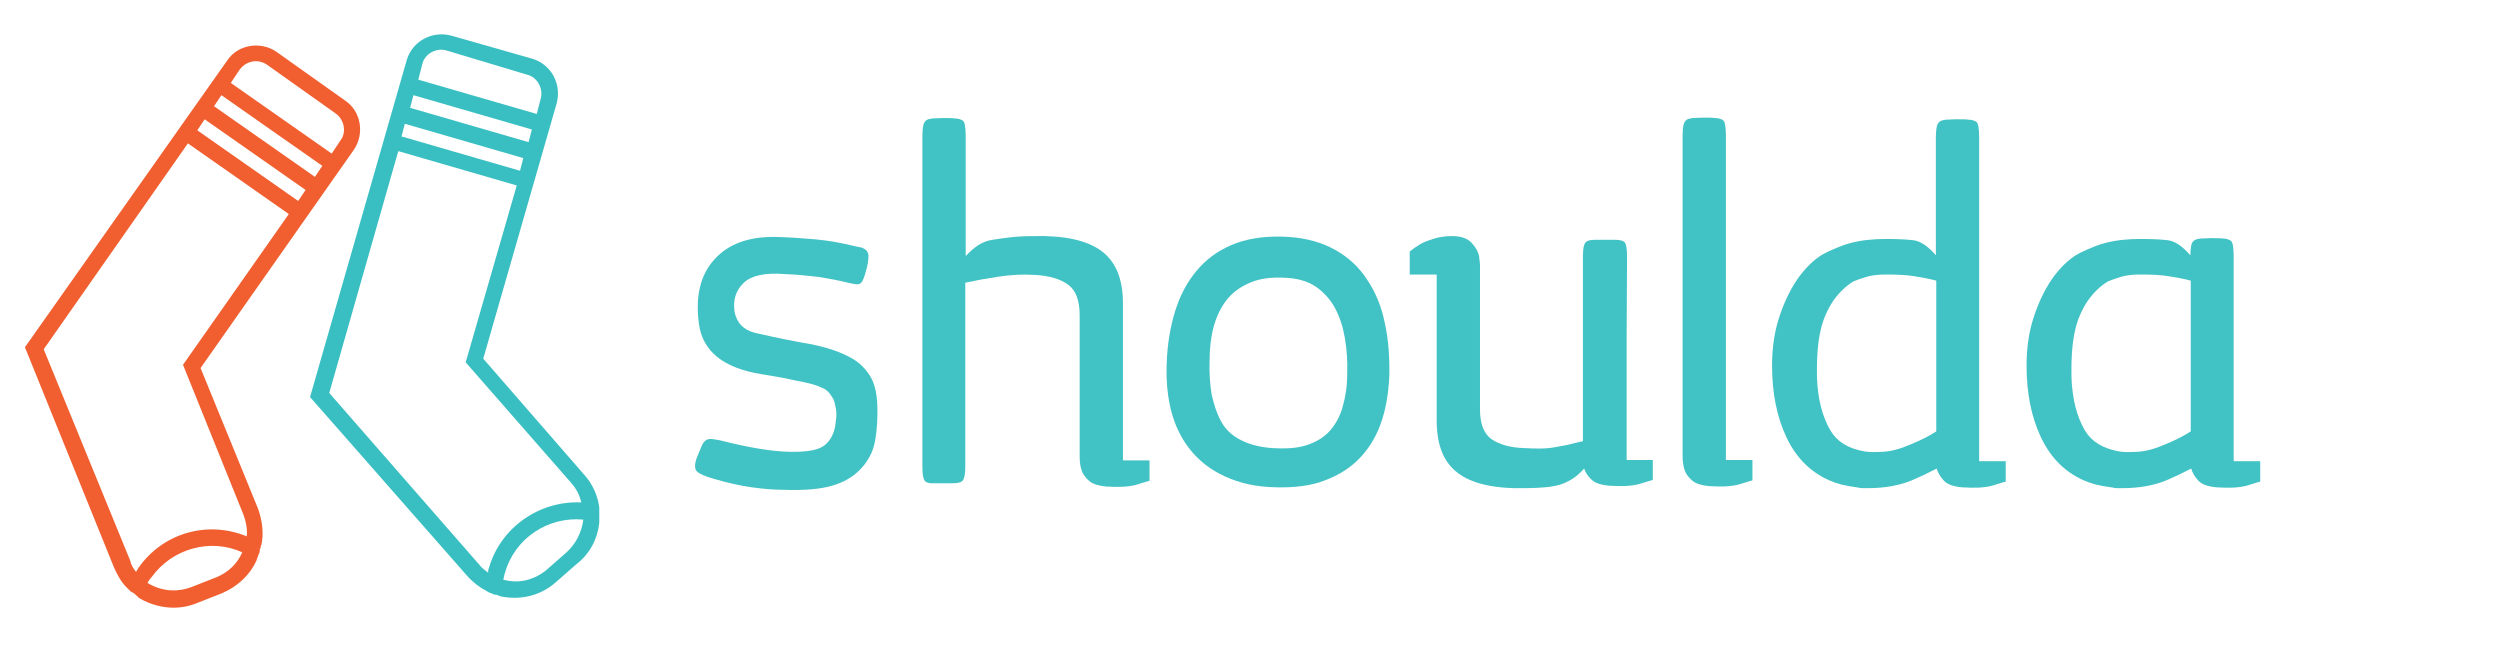
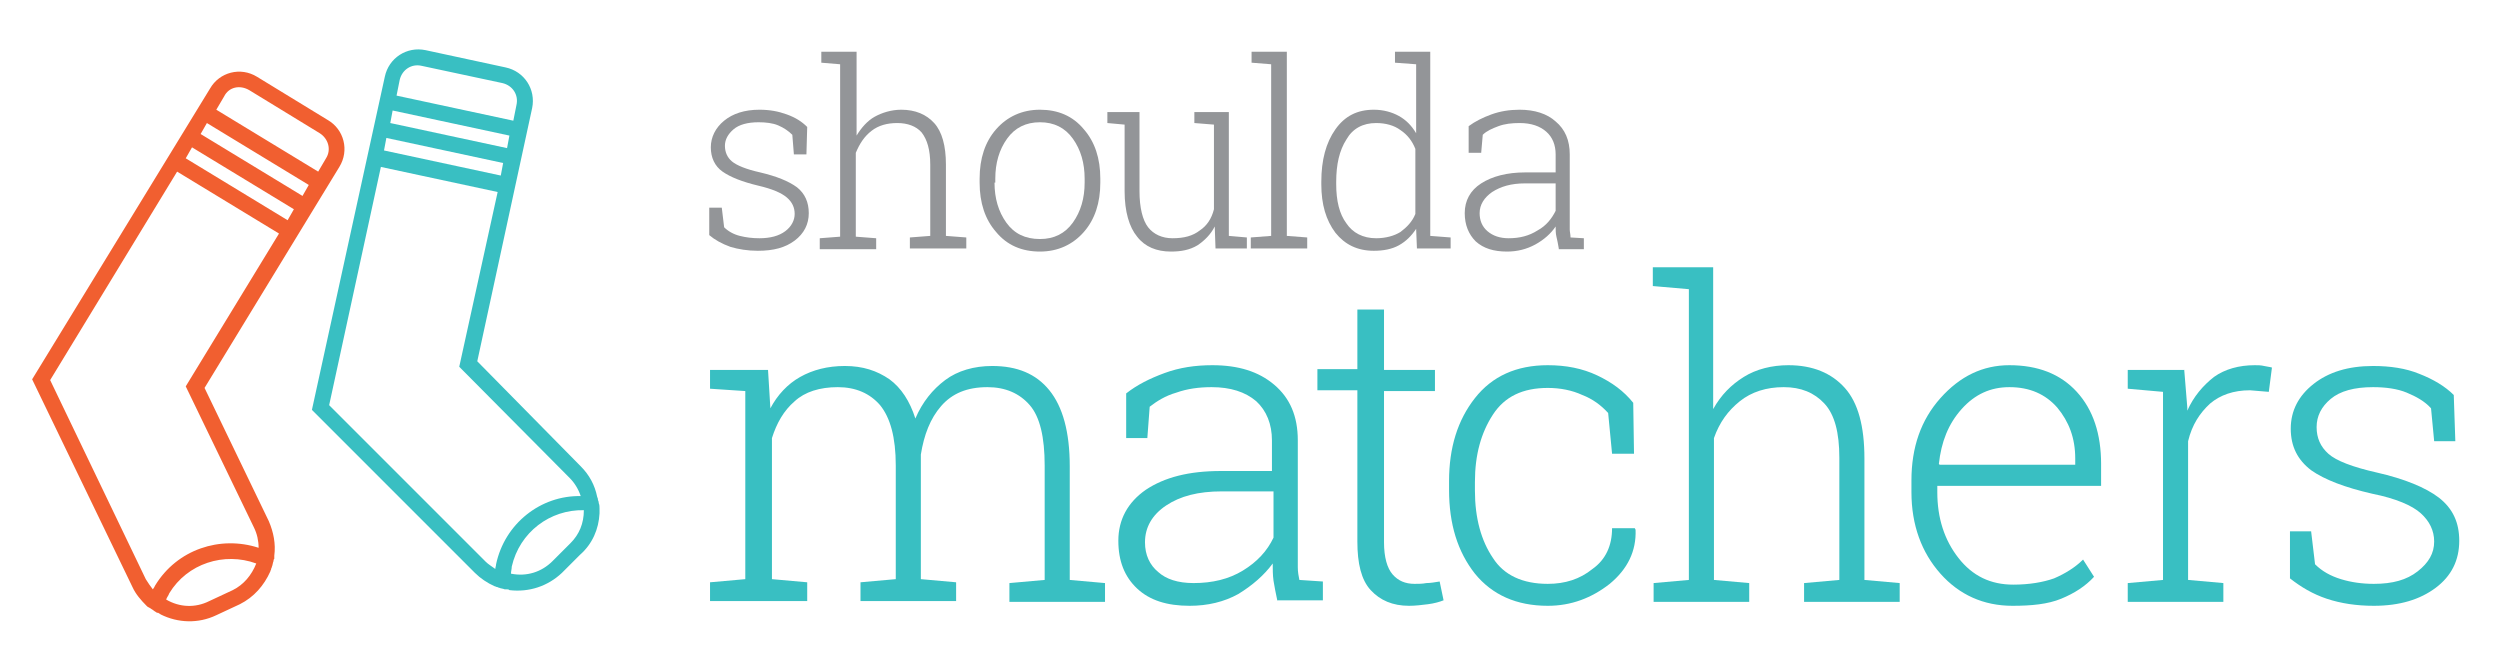
- <svg xmlns="http://www.w3.org/2000/svg" version="1.1" id="Layer_1" x="0px" y="0px" viewBox="0 315 612 162" enable-background="new 0 315 612 162" xml:space="preserve">
-   <g id="Layer_1_1_">
+ <svg xmlns="http://www.w3.org/2000/svg" version="1.1" x="0px" y="0px" viewBox="0 0 319 85" enable-background="new 0 0 319 85" xml:space="preserve">
+   <g id="Layer_1">
+     <g>
+       <path fill="#939598" d="M102.9,19.7h-1.6l-0.2-2.5c-0.5-0.5-1.1-0.9-1.8-1.2c-0.7-0.3-1.6-0.4-2.5-0.4c-1.4,0-2.5,0.3-3.2,0.9    c-0.7,0.6-1.1,1.3-1.1,2.1c0,0.8,0.3,1.5,0.9,2c0.6,0.5,1.8,1,3.6,1.4c2.1,0.5,3.6,1.1,4.7,1.9c1,0.8,1.5,1.9,1.5,3.3    c0,1.4-0.6,2.6-1.8,3.5c-1.2,0.9-2.7,1.3-4.7,1.3c-1.3,0-2.5-0.2-3.5-0.5c-1.1-0.4-2-0.9-2.7-1.5v-3.5h1.6l0.3,2.5    c0.5,0.5,1.2,0.9,2,1.1c0.8,0.2,1.6,0.3,2.5,0.3c1.4,0,2.5-0.3,3.3-0.9c0.8-0.6,1.2-1.4,1.2-2.2c0-0.8-0.3-1.5-1-2.1    c-0.7-0.6-1.9-1.1-3.6-1.5c-2.1-0.5-3.6-1.1-4.6-1.8c-1-0.7-1.5-1.8-1.5-3.1c0-1.3,0.6-2.5,1.7-3.4c1.1-0.9,2.6-1.4,4.5-1.4    c1.3,0,2.4,0.2,3.5,0.6c1.1,0.4,1.9,0.9,2.6,1.6L102.9,19.7z" />
+       <path fill="#939598" d="M104.8,8V6.6h4.5v10.7c0.6-1,1.4-1.9,2.3-2.4s2.1-0.9,3.4-0.9c1.8,0,3.2,0.6,4.2,1.7    c1,1.1,1.5,2.9,1.5,5.3v9.1l2.6,0.2v1.4h-7.2v-1.4l2.6-0.2V21c0-1.9-0.4-3.2-1.1-4.1c-0.7-0.8-1.8-1.2-3.1-1.2    c-1.3,0-2.4,0.3-3.3,1c-0.9,0.7-1.5,1.6-2,2.8v10.7l2.6,0.2v1.4h-7.2v-1.4l2.6-0.2V8.2L104.8,8z" />
+       <path fill="#939598" d="M125,22.8c0-2.6,0.7-4.7,2.1-6.3c1.4-1.6,3.3-2.5,5.6-2.5c2.3,0,4.2,0.8,5.6,2.5c1.4,1.6,2.1,3.7,2.1,6.3    v0.5c0,2.6-0.7,4.7-2.1,6.3c-1.4,1.6-3.3,2.5-5.6,2.5c-2.3,0-4.2-0.8-5.6-2.5c-1.4-1.6-2.1-3.7-2.1-6.3V22.8z M126.9,23.3    c0,2,0.5,3.7,1.5,5.1s2.4,2.1,4.3,2.1c1.8,0,3.2-0.7,4.2-2.1c1-1.4,1.5-3.1,1.5-5.1v-0.5c0-2-0.5-3.7-1.5-5.1    c-1-1.4-2.4-2.1-4.2-2.1s-3.2,0.7-4.2,2.1c-1,1.4-1.5,3.1-1.5,5.1V23.3z" />
+       <path fill="#939598" d="M155,28.9c-0.5,1-1.3,1.8-2.2,2.4c-1,0.6-2.1,0.8-3.4,0.8c-1.8,0-3.3-0.6-4.3-1.9c-1-1.2-1.6-3.2-1.6-5.8    v-8.5l-2.2-0.2v-1.4h2.2h1.9v10.1c0,2.1,0.4,3.7,1.1,4.6c0.7,0.9,1.8,1.4,3.1,1.4c1.5,0,2.6-0.3,3.5-1c0.9-0.6,1.5-1.5,1.8-2.7    V15.9l-2.5-0.2v-1.4h2.5h1.9v15.8l2.3,0.2v1.4h-4L155,28.9z" />
+       <path fill="#939598" d="M159.7,8V6.6h4.5v23.5l2.6,0.2v1.4h-7.2v-1.4l2.6-0.2V8.2L159.7,8z" />
+       <path fill="#939598" d="M180.7,29.2c-0.6,0.9-1.3,1.6-2.2,2.1c-0.9,0.5-2,0.7-3.2,0.7c-2.1,0-3.7-0.8-4.9-2.3    c-1.2-1.6-1.8-3.6-1.8-6.2v-0.3c0-2.8,0.6-5,1.8-6.7c1.2-1.7,2.8-2.5,4.9-2.5c1.2,0,2.3,0.3,3.2,0.8c0.9,0.5,1.6,1.2,2.2,2.2V8.2    L178,8V6.6h2.6h1.9v23.5l2.6,0.2v1.4h-4.3L180.7,29.2z M170.5,23.5c0,2.1,0.4,3.8,1.3,5c0.8,1.2,2.1,1.9,3.8,1.9    c1.2,0,2.3-0.3,3.1-0.8c0.8-0.6,1.5-1.3,1.9-2.3V19c-0.4-1-1-1.8-1.9-2.4c-0.8-0.6-1.9-0.9-3.1-0.9c-1.7,0-3,0.7-3.8,2.1    c-0.9,1.4-1.3,3.2-1.3,5.4V23.5z" />
+       <path fill="#939598" d="M198.9,31.7c-0.1-0.6-0.2-1.1-0.3-1.5c-0.1-0.4-0.1-0.9-0.1-1.3c-0.6,0.9-1.5,1.7-2.6,2.3    c-1.1,0.6-2.3,0.9-3.6,0.9c-1.7,0-3-0.4-4-1.3c-0.9-0.9-1.4-2.1-1.4-3.6c0-1.6,0.7-2.9,2.1-3.8c1.4-0.9,3.3-1.4,5.6-1.4h3.9v-2.3    c0-1.2-0.4-2.2-1.2-2.9c-0.8-0.7-1.9-1.1-3.4-1.1c-1,0-1.9,0.1-2.7,0.4c-0.8,0.3-1.5,0.6-2,1.1l-0.2,2.3h-1.6l0-3.4    c0.8-0.6,1.8-1.1,2.9-1.5c1.1-0.4,2.3-0.6,3.6-0.6c1.9,0,3.5,0.5,4.6,1.5c1.2,1,1.8,2.4,1.8,4.2v8.6c0,0.4,0,0.7,0,1    c0,0.3,0.1,0.6,0.1,1l1.7,0.1v1.4H198.9z M192.5,30.4c1.4,0,2.6-0.3,3.7-1c1.1-0.6,1.8-1.5,2.3-2.5v-3.5h-3.9    c-1.8,0-3.1,0.4-4.2,1.1c-1,0.7-1.6,1.6-1.6,2.7c0,0.9,0.3,1.7,1,2.3C190.5,30.1,191.4,30.4,192.5,30.4z" />
+       <path fill="#39BFC2" d="M90.6,49.6v-2.4H98l0.3,4.9c0.9-1.7,2.2-3.1,3.8-4c1.6-0.9,3.5-1.4,5.7-1.4c2.3,0,4.1,0.6,5.7,1.7    c1.5,1.1,2.6,2.8,3.3,5c0.9-2.1,2.2-3.7,3.8-4.9c1.6-1.2,3.7-1.8,6-1.8c3.2,0,5.6,1,7.3,3.1c1.7,2.1,2.6,5.3,2.6,9.7v14.5l4.5,0.4    v2.4h-12.2v-2.4l4.5-0.4V59.4c0-3.6-0.6-6.2-1.9-7.7s-3.1-2.3-5.4-2.3c-2.6,0-4.5,0.8-5.9,2.4c-1.4,1.6-2.2,3.7-2.6,6.2    c0,0.1,0,0.3,0,0.4c0,0.1,0,0.3,0,0.5v15l4.5,0.4v2.4h-12.2v-2.4l4.5-0.4V59.4c0-3.6-0.7-6.1-2-7.7c-1.3-1.5-3.1-2.3-5.4-2.3    c-2.3,0-4.2,0.6-5.5,1.8c-1.4,1.2-2.3,2.8-2.9,4.7v18l4.5,0.4v2.4H90.6v-2.4l4.5-0.4v-24L90.6,49.6z" />
+       <path fill="#39BFC2" d="M163,76.7c-0.2-1-0.4-1.9-0.5-2.6c-0.1-0.7-0.1-1.5-0.1-2.2c-1.1,1.5-2.6,2.8-4.4,3.9    c-1.8,1-3.9,1.5-6.2,1.5c-2.9,0-5.1-0.7-6.7-2.2c-1.6-1.5-2.4-3.5-2.4-6.1c0-2.7,1.2-4.9,3.5-6.5c2.4-1.6,5.5-2.4,9.6-2.4h6.5    v-3.9c0-2.1-0.7-3.8-2-5c-1.4-1.2-3.3-1.8-5.7-1.8c-1.6,0-3.1,0.2-4.5,0.7c-1.4,0.4-2.5,1.1-3.4,1.8l-0.3,4h-2.7l0-5.7    c1.4-1.1,3-1.9,4.9-2.6c1.9-0.7,3.9-1,6.1-1c3.3,0,5.9,0.8,7.9,2.5c2,1.7,3,4,3,7.1v14.5c0,0.6,0,1.2,0,1.7c0,0.6,0.1,1.1,0.2,1.6    l3,0.2v2.4H163z M152.3,74.4c2.4,0,4.5-0.5,6.3-1.6s3.1-2.5,3.9-4.2v-5.9h-6.6c-3,0-5.3,0.6-7.1,1.8s-2.7,2.8-2.7,4.7    c0,1.6,0.6,2.9,1.7,3.8C148.8,73.9,150.3,74.4,152.3,74.4z" />
+       <path fill="#39BFC2" d="M176.6,39.6v7.6h6.5v2.7h-6.5v19.3c0,1.9,0.4,3.3,1.1,4.1c0.7,0.8,1.6,1.2,2.8,1.2c0.5,0,1,0,1.5-0.1    c0.5,0,1.1-0.1,1.7-0.2l0.5,2.4c-0.5,0.2-1.2,0.4-2,0.5c-0.8,0.1-1.6,0.2-2.4,0.2c-2.1,0-3.7-0.7-4.9-2c-1.2-1.3-1.7-3.4-1.7-6.2    V49.8h-5.1v-2.7h5.1v-7.6H176.6z" />
+       <path fill="#39BFC2" d="M197.5,74.5c2.2,0,4.1-0.6,5.7-1.9c1.7-1.2,2.5-3,2.5-5.2h2.9l0.1,0.2c0.1,2.7-1,5-3.3,6.9    c-2.3,1.8-4.9,2.8-7.9,2.8c-4,0-7.1-1.4-9.3-4.1c-2.2-2.8-3.3-6.3-3.3-10.7v-1.1c0-4.3,1.1-7.8,3.3-10.6c2.2-2.8,5.3-4.2,9.3-4.2    c2.3,0,4.4,0.4,6.3,1.3c1.9,0.9,3.4,2,4.6,3.5l0.1,6.5h-2.8l-0.5-5.2c-0.9-1-2-1.8-3.3-2.3c-1.3-0.6-2.8-0.9-4.4-0.9    c-3.2,0-5.5,1.1-7,3.4c-1.5,2.3-2.3,5.1-2.3,8.6v1.1c0,3.5,0.8,6.4,2.3,8.6C191.9,73.4,194.3,74.5,197.5,74.5z" />
+       <path fill="#39BFC2" d="M210.9,36.5v-2.4h7.7v18.1c1-1.8,2.3-3.1,3.9-4.1s3.6-1.5,5.7-1.5c3.1,0,5.5,1,7.2,2.9    c1.7,1.9,2.5,4.9,2.5,9V74l4.5,0.4v2.4h-12.2v-2.4l4.5-0.4V58.4c0-3.2-0.6-5.5-1.9-6.9c-1.3-1.4-3-2.1-5.2-2.1    c-2.2,0-4.1,0.6-5.6,1.8s-2.6,2.7-3.3,4.7V74l4.5,0.4v2.4h-12.2v-2.4l4.5-0.4V36.9L210.9,36.5z" />
+       <path fill="#39BFC2" d="M256.8,77.3c-3.7,0-6.8-1.4-9.2-4.1c-2.4-2.7-3.7-6.2-3.7-10.4v-1.5c0-4.2,1.2-7.7,3.7-10.5    s5.4-4.2,8.8-4.2c3.6,0,6.5,1.1,8.6,3.4s3.1,5.4,3.1,9.2V62h-20.9v0.8c0,3.3,0.9,6.1,2.7,8.4c1.8,2.3,4.1,3.4,7,3.4    c2,0,3.8-0.3,5.2-0.8c1.4-0.6,2.7-1.4,3.7-2.4l1.4,2.2c-1.1,1.2-2.5,2.1-4.2,2.8S259.2,77.3,256.8,77.3z M256.4,49.4    c-2.4,0-4.4,0.9-6.1,2.8c-1.7,1.9-2.6,4.2-2.9,7l0.1,0.1h17.3v-0.8c0-2.6-0.8-4.7-2.3-6.5C261,50.3,259,49.4,256.4,49.4z" />
+       <path fill="#39BFC2" d="M278.7,47.1l0.4,4.9v0.4c0.8-1.8,2-3.2,3.4-4.3c1.4-1,3.2-1.5,5.2-1.5c0.4,0,0.8,0,1.2,0.1    c0.4,0.1,0.7,0.1,1,0.2l-0.4,3.1l-2.4-0.2c-2.1,0-3.8,0.6-5.1,1.7c-1.3,1.2-2.3,2.7-2.8,4.8V74l4.5,0.4v2.4h-12.2v-2.4l4.5-0.4    v-24l-4.5-0.4v-2.4h4.5H278.7z" />
+       <path fill="#39BFC2" d="M313.3,56.3h-2.7l-0.4-4.2c-0.8-0.9-1.9-1.5-3.1-2c-1.2-0.5-2.7-0.7-4.3-0.7c-2.4,0-4.2,0.5-5.4,1.5    c-1.2,1-1.8,2.2-1.8,3.6c0,1.4,0.5,2.5,1.5,3.4c1,0.9,3.1,1.7,6.2,2.4c3.5,0.8,6.2,1.9,7.9,3.2c1.8,1.4,2.6,3.2,2.6,5.5    c0,2.5-1,4.5-3,6c-2,1.5-4.6,2.3-7.9,2.3c-2.2,0-4.2-0.3-6-0.9c-1.8-0.6-3.3-1.5-4.7-2.6v-6h2.7l0.5,4.2c0.9,0.9,2,1.5,3.3,1.9    c1.3,0.4,2.7,0.6,4.2,0.6c2.4,0,4.2-0.5,5.6-1.6s2.1-2.3,2.1-3.8c0-1.4-0.6-2.6-1.7-3.6c-1.1-1-3.2-1.9-6.2-2.5    c-3.5-0.8-6.1-1.8-7.8-3c-1.7-1.3-2.6-3-2.6-5.3c0-2.3,1-4.2,2.9-5.7s4.4-2.3,7.6-2.3c2.2,0,4.2,0.3,5.9,1    c1.8,0.7,3.3,1.6,4.4,2.7L313.3,56.3z" />
+     </g>
    <g>
      <g>
-         <g>
-           <path fill="#F15F30" d="M62.8,452.2c0-0.2,0.2-0.4,0.2-0.6l0,0c0-0.2,0.2-0.4,0.2-0.6c0.2-0.4,0.4-0.8,0.4-1.4      c0-0.2,0.2-0.4,0.2-0.6c0-0.2,0-0.4,0.2-0.6c0.6-2.9,0.2-5.9-0.8-8.8l-14.1-34.5l37.5-53.4c2.7-3.9,1.8-9.4-2-12l-16.9-12      c-3.9-2.7-9.4-1.8-12,2L6.1,400l21.8,53.9c0.8,1.8,1.8,3.7,3.3,5.1c0.2,0.2,0.4,0.4,0.6,0.6s0.4,0.4,0.6,0.4      c0.4,0.2,0.8,0.6,1,0.8l0,0l0,0c0.2,0.2,0.4,0.2,0.4,0.4c0.2,0.2,0.4,0.2,0.6,0.4c4.3,2.4,9.4,2.9,13.9,1l6.1-2.4      C58.3,458.5,61.2,455.7,62.8,452.2z M48.3,346.9l1.8-2.7l24.7,17.3l-1.8,2.7 M52.4,341l1.8-2.7l24.7,17.3l-1.8,2.7L52.4,341z       M65.3,330.8l16.9,12c2,1.4,2.7,4.5,1.2,6.5l-2.2,3.3l-24.7-17.3l2.2-3.3C60.4,329.8,63.2,329.4,65.3,330.8z M33.9,454      c-0.2,0.4-0.4,0.6-0.6,1c-0.6-0.8-1.2-1.6-1.4-2.7l-21.2-51.8l35.3-50.4l24.7,17.3l-25.9,36.9L59.6,441c0.6,1.6,1,3.5,0.8,5.3      l0,0C51,442.4,40,445.3,33.9,454z M53,456.3l-6.1,2.4c-3.7,1.4-7.5,1-10.8-1c0.2-0.4,0.6-1,1-1.4c5.1-7.1,14.5-9.6,22.2-6.1      C58.1,453,55.9,455.1,53,456.3z" />
-         </g>
+         <path fill="#F15F30" d="M34.5,72.9c0-0.1,0.1-0.2,0.1-0.3c0,0,0,0,0,0c0-0.1,0.1-0.2,0.1-0.3c0.1-0.2,0.1-0.5,0.2-0.7     c0-0.1,0-0.2,0.1-0.3c0-0.1,0-0.2,0-0.4c0.2-1.5-0.1-3-0.7-4.4l-8.2-17l17.2-28.2c1.3-2.1,0.6-4.8-1.5-6l-9-5.5     c-2.1-1.3-4.8-0.6-6,1.5L4.1,48.4l12.8,26.5c0.4,0.9,1.1,1.7,1.8,2.4c0.1,0.1,0.2,0.2,0.3,0.2c0.1,0.1,0.2,0.1,0.3,0.2     c0.2,0.1,0.4,0.3,0.6,0.4c0,0,0,0,0,0l0,0c0.1,0.1,0.2,0.1,0.3,0.1c0.1,0.1,0.2,0.1,0.3,0.2c2.2,1.1,4.8,1.2,7.1,0.1l3-1.4     C32.4,76.2,33.7,74.7,34.5,72.9z M23.7,20.2l0.8-1.4l13,7.9l-0.8,1.4 M25.6,17.1l0.8-1.4l13,7.9L38.6,25L25.6,17.1z M31.8,11.5     l9,5.5c1.1,0.7,1.5,2.1,0.8,3.2l-1,1.7l-13-7.9l1-1.7C29.2,11.1,30.6,10.8,31.8,11.5z M22.6,21.9l13,7.9L23.7,49.3l8.7,18     c0.4,0.8,0.6,1.7,0.6,2.6l0,0c-4.9-1.6-10.4,0.2-13.2,4.8c-0.1,0.2-0.2,0.4-0.3,0.5c-0.3-0.4-0.6-0.8-0.9-1.3L6.4,48.5      M29.7,75.3l-3,1.4c-1.8,0.9-3.8,0.8-5.5-0.2c0.1-0.3,0.3-0.5,0.4-0.8c2.3-3.8,7-5.3,11.1-3.8C32.1,73.4,31.1,74.6,29.7,75.3z" />
      </g>
      <g>
        <g>
-           <g>
-             <path fill="#39BFC2" d="M146.7,443c0-0.2,0-0.4,0-0.6l0,0c0-0.2,0-0.4,0-0.6c0-0.4,0-1,0-1.4c0-0.2,0-0.4,0-0.6       c0-0.2,0-0.4,0-0.6c-0.4-2.9-1.6-5.7-3.7-8l-24.7-28.4l18-62.6c1.2-4.7-1.4-9.4-5.9-10.8l-20-5.7c-4.7-1.2-9.4,1.4-10.8,5.9       l-23.7,82.6l38.4,43.7c1.4,1.6,3.1,2.9,4.7,3.7c0.2,0.2,0.4,0.2,0.6,0.4c0.2,0,0.4,0.2,0.6,0.2c0.4,0.2,0.8,0.4,1.2,0.4l0,0       l0,0c0.2,0,0.4,0,0.6,0.2c0.2,0,0.4,0.2,0.6,0.2c4.9,1,9.8-0.2,13.5-3.5l4.9-4.3C144.4,450.6,146.3,446.9,146.7,443z        M98.3,348.4l0.8-3.1l29,8.4l-0.8,3.1 M100.4,341.4l0.8-3.1l29,8.4l-0.8,3.1L100.4,341.4z M129.1,333.3       c2.4,0.6,3.9,3.3,3.3,5.7l-1,3.9l-29-8.4l1-3.9c0.6-2.4,3.3-3.9,5.7-3.3 M119.7,454c-0.2,0.4-0.2,0.8-0.2,1.2       c-0.8-0.6-1.6-1.2-2.2-2l-36.7-42L97.5,352l29,8.4L114,403.7l25.9,29.6c1.2,1.4,2,2.9,2.4,4.7l0,0       C132.2,437.5,122.6,444,119.7,454z M138.7,450.2l-4.9,4.3c-2.9,2.4-6.7,3.5-10.6,2.4c0.2-0.6,0.2-1.2,0.4-1.6       c2.4-8.6,10.6-13.9,19.2-13.1C142.4,445.3,141,448.1,138.7,450.2z" />
-           </g>
+           <path fill="#39BFC2" d="M76.5,65.5c0-0.1,0-0.2,0-0.3c0,0,0,0,0,0c0-0.1,0-0.2,0-0.3c0-0.2,0-0.5-0.1-0.7c0-0.1,0-0.2-0.1-0.4      c0-0.1,0-0.2-0.1-0.4c-0.3-1.5-1-2.8-2.1-3.9L60.9,46.1l7-32.3c0.5-2.4-1-4.7-3.4-5.2L54.3,6.4c-2.4-0.5-4.7,1-5.2,3.4      l-9.3,42.5l20.8,20.8c0.7,0.7,1.6,1.3,2.5,1.7c0.1,0,0.2,0.1,0.3,0.1c0.1,0,0.2,0.1,0.3,0.1c0.2,0.1,0.5,0.1,0.7,0.2      c0,0,0,0,0,0l0,0c0.1,0,0.2,0,0.3,0c0.1,0,0.2,0,0.3,0.1c2.5,0.3,4.9-0.5,6.7-2.2l2.3-2.3C75.6,69.4,76.4,67.5,76.5,65.5z       M49,19.2l0.3-1.6l14.9,3.2l-0.3,1.6 M49.8,15.7l0.3-1.6l14.9,3.2l-0.3,1.6L49.8,15.7z M64.1,10.6c1.3,0.3,2.1,1.5,1.8,2.8      l-0.4,2l-14.9-3.2l0.4-2c0.3-1.3,1.5-2.1,2.8-1.8 M63.3,72c0,0.2-0.1,0.4-0.1,0.6c-0.4-0.3-0.9-0.6-1.2-0.9l-20-20l6.6-30.4      l14.9,3.2l-4.9,22.3l14.1,14.2c0.6,0.6,1.1,1.4,1.4,2.3l0,0C69,63.2,64.4,66.8,63.3,72z M72.8,69.3l-2.3,2.3      c-1.4,1.4-3.3,2-5.3,1.6c0-0.3,0.1-0.6,0.1-0.9c1-4.4,4.9-7.3,9.2-7.2C74.5,66.8,73.9,68.2,72.8,69.3z" />
        </g>
-       </g>
-     </g>
-     <g opacity="0.96">
-       <g enable-background="new    ">
-         <path fill="#39BFC2" d="M192.2,382.1c-4.8-0.4-8.2,0.3-10.1,2.1c-1.9,1.8-2.7,4.1-2.3,7c0.5,2.8,2.2,4.6,5.1,5.3     c4.8,1.1,9.2,2,13.3,2.7c4.1,0.8,7.5,1.9,10.3,3.5c2.1,1.2,3.6,2.8,4.7,4.7c1.1,1.9,1.6,4.7,1.6,8.3c0,3.4-0.3,6.3-0.9,8.6     c-0.6,2.1-1.8,4.1-3.5,5.8c-1.7,1.7-3.9,3-6.7,3.8c-2.7,0.8-6.7,1.2-12,1c-2.2,0-4.7-0.2-7.6-0.6c-2.9-0.4-6-1.1-9.4-2.1     c-2.1-0.6-3.5-1.2-4.1-1.8c-0.6-0.6-0.6-1.8,0-3.4c0.5-1.2,0.9-2.2,1.2-2.9c0.3-0.7,0.7-1.1,1.1-1.4c0.4-0.2,1-0.3,1.6-0.2     c0.6,0.1,1.5,0.2,2.6,0.5c6.4,1.6,11.8,2.5,16.1,2.6s7.3-0.4,8.8-1.7c1.5-1.3,2.4-3.2,2.6-5.7c0.2-1.3,0.2-2.4,0-3.3     c-0.2-0.9-0.3-1.6-0.6-2.2c-0.3-0.5-0.6-1-1-1.5c-0.4-0.5-0.9-0.9-1.6-1.2c-0.7-0.3-1.6-0.7-2.7-1c-1.1-0.3-2.6-0.6-4.2-0.9     c-1.7-0.4-3.2-0.7-4.5-0.9c-1.3-0.2-2.5-0.4-3.6-0.6c-9.3-1.5-14.4-5.6-15.3-12.3c-0.9-6.7,0.3-12,3.8-15.8     c3.4-3.8,8.4-5.6,15-5.5c3.3,0.1,6.5,0.3,9.8,0.6c3.2,0.3,6.5,0.9,9.7,1.7l1.5,0.3c1.1,0.4,1.6,1,1.7,1.9c0,0.9-0.1,2.1-0.5,3.4     c-0.2,0.8-0.4,1.5-0.6,2c-0.2,0.5-0.3,0.9-0.6,1.2c-0.2,0.3-0.6,0.5-1,0.5c-0.4,0-1-0.1-1.9-0.3c-2.4-0.6-5-1.1-7.5-1.5     C197.8,382.5,195,382.2,192.2,382.1z" />
-       </g>
-       <g enable-background="new    ">
-         <path fill="#39BFC2" d="M226.3,432.6c-0.3-0.5-0.5-1.6-0.5-3.4v-81.1c0-1,0.1-1.8,0.2-2.3s0.3-1,0.7-1.3c0.3-0.3,0.9-0.4,1.5-0.5     c0.7,0,1.6-0.1,2.6-0.1c1.3,0,2.3,0,3,0.1c0.7,0,1.3,0.2,1.7,0.4c0.4,0.2,0.6,0.6,0.7,1.2s0.2,1.4,0.2,2.5v29.5h0.1     c2.1-2.3,4.2-3.6,6.5-3.9c1.2-0.2,2.7-0.4,4.3-0.6c1.7-0.2,3.6-0.3,5.7-0.3c7.7-0.2,13.3,1.1,16.7,3.7c3.5,2.6,5.2,6.9,5.2,12.8     v38.4h6.5v5c-0.1,0-1.1,0.3-3,0.9c-1.9,0.6-4.5,0.7-7.7,0.5c-1.8-0.2-3.2-0.6-4.1-1.4c-0.9-0.8-1.5-1.6-1.8-2.5     c-0.3-0.9-0.5-2-0.5-3.5v-34.5c0-3.6-0.9-6.1-2.8-7.5c-1.9-1.4-4.6-2.2-8.1-2.4c-3.1-0.2-6.1,0-8.8,0.4c-2.7,0.4-5.5,0.9-8.3,1.5     v45c0,1.8-0.2,2.9-0.6,3.4c-0.4,0.5-1.2,0.7-2.5,0.7h-4.5C227.5,433.4,226.6,433.1,226.3,432.6z" />
-       </g>
-       <g enable-background="new    ">
-         <path fill="#39BFC2" d="M310.3,434.2c-4.4-0.3-8.3-1.4-11.7-3.2c-4.6-2.4-8.1-6.1-10.3-10.9c-2.2-4.8-3.1-10.8-2.6-18     c0.3-4.4,1.1-8.5,2.4-12.2c1.3-3.7,3.2-6.9,5.6-9.5c2.4-2.6,5.4-4.6,9-5.9c3.6-1.3,7.8-1.8,12.8-1.5c4.4,0.3,8.2,1.4,11.4,3.2     c3.2,1.8,5.8,4.2,7.8,7.3c2,3,3.5,6.5,4.3,10.6c0.9,4,1.2,8.4,1.1,13c-0.2,4.4-0.9,8.4-2.2,11.9c-1.3,3.5-3.2,6.4-5.7,8.8     c-2.5,2.4-5.6,4.1-9.3,5.3C319.3,434.2,315.1,434.5,310.3,434.2z M298.9,418.1c1.1,2.1,2.8,3.6,5,4.7c2.2,1.1,4.7,1.7,7.7,1.9     c3.4,0.2,6.2,0,8.5-0.8c2.3-0.8,4.1-1.9,5.5-3.5c1.4-1.6,2.5-3.6,3.1-5.9c0.7-2.4,1.1-5,1.1-8c0.1-3.1-0.1-6.1-0.6-8.9     c-0.5-2.8-1.3-5.2-2.5-7.4c-1.2-2.1-2.8-3.8-4.7-5.1c-2-1.3-4.5-2-7.4-2.1c-3.4-0.2-6.3,0.2-8.6,1.2c-2.3,1-4.2,2.3-5.7,4.2     c-1.4,1.8-2.5,4-3.2,6.6c-0.7,2.6-1,5.4-1,8.4c-0.1,2.9,0.1,5.6,0.5,8.1C297.1,413.8,297.8,416.1,298.9,418.1z" />
-       </g>
-       <g enable-background="new    ">
-         <path fill="#39BFC2" d="M404.6,427.5v5c-0.1,0-1.1,0.3-3,0.9c-1.9,0.6-4.5,0.7-7.7,0.5c-2-0.2-3.4-0.6-4.3-1.5     c-0.9-0.8-1.5-1.8-1.8-2.7c-1,1.1-2,2-3,2.6c-1,0.6-2,1.1-3.1,1.4c-1.1,0.3-2.3,0.5-3.6,0.6c-1.3,0.1-2.8,0.2-4.5,0.2     c-7.7,0.2-13.3-1.1-16.7-3.7c-3.5-2.6-5.2-6.9-5.2-12.8v-35.8h-6.6v-5.6c0.8-0.7,1.7-1.3,2.7-1.9c0.9-0.5,2-0.9,3.3-1.3     c1.3-0.4,2.8-0.6,4.5-0.6c2.1,0,3.7,0.6,4.7,1.7c1,1.1,1.6,2.2,1.8,3.3c0,0.2,0,0.5,0.1,0.9c0,0.3,0.1,0.7,0.1,1.1v35.3     c0,3.6,0.9,6,2.8,7.4c1.9,1.3,4.6,2.1,8.1,2.2c1.4,0.1,2.8,0.1,3.9,0.1c1.2,0,2.3-0.1,3.4-0.3c1.1-0.2,2.2-0.4,3.3-0.6     c1.1-0.3,2.3-0.6,3.7-0.9v-45.2c0-1.8,0.2-2.9,0.6-3.4c0.4-0.5,1.2-0.7,2.5-0.7h4.6c1.4,0,2.2,0.2,2.6,0.7     c0.3,0.5,0.5,1.6,0.5,3.4l-0.1,20.3v29.5H404.6z" />
-       </g>
-       <g enable-background="new    ">
-         <path fill="#39BFC2" d="M422.5,427.6h6.5v5c-0.1,0-1.1,0.3-3,0.9c-1.9,0.6-4.5,0.7-7.7,0.5c-1.8-0.2-3.2-0.6-4.1-1.4     c-0.9-0.8-1.5-1.6-1.8-2.5c-0.3-0.9-0.5-2-0.5-3.5v-78.6c0-1,0.1-1.8,0.2-2.3s0.3-1,0.7-1.3c0.3-0.3,0.9-0.4,1.5-0.5     c0.7,0,1.6-0.1,2.6-0.1c1.3,0,2.3,0,3,0.1c0.7,0,1.3,0.2,1.7,0.4c0.4,0.2,0.6,0.6,0.7,1.2s0.2,1.4,0.2,2.5V427.6z" />
-       </g>
-       <g enable-background="new    ">
-         <path fill="#39BFC2" d="M454.5,434.3c-1.4-0.2-2.6-0.4-3.8-0.7c-1.1-0.3-2.2-0.7-3.1-1.1c-4.6-2.1-8-5.6-10.3-10.5     c-2.3-4.9-3.5-10.7-3.5-17.5c0-4.4,0.6-8.5,1.9-12.3c1.3-3.8,2.9-7,4.9-9.7c2.1-2.7,4.2-4.6,6.5-5.7c2.3-1.1,4.3-1.9,5.9-2.3     c2.6-0.7,5.5-1,8.7-1c2.7,0,4.9,0.1,6.6,0.3c1.8,0.2,3.6,1.4,5.6,3.7v-29.1c0-1,0.1-1.8,0.2-2.3s0.3-1,0.7-1.3     c0.3-0.3,0.9-0.4,1.5-0.5c0.7,0,1.6-0.1,2.6-0.1c1.3,0,2.3,0,3,0.1c0.7,0,1.3,0.2,1.7,0.4c0.4,0.2,0.6,0.6,0.7,1.2     s0.2,1.4,0.2,2.5v79.5h6.5v5c-0.1,0-1.1,0.3-3,0.9c-1.9,0.6-4.5,0.7-7.7,0.5c-2.1-0.2-3.6-0.7-4.5-1.7c-0.9-1-1.4-1.9-1.7-2.9     c-1,0.5-2,1-3,1.5s-2.1,0.9-3.1,1.4c-3.2,1.3-6.8,1.9-10.7,1.9c-0.5,0-1,0-1.5,0S454.9,434.3,454.5,434.3z M456.4,425.5     c1,0.2,2.5,0.2,4.5,0.1c2-0.1,4.3-0.7,6.8-1.8c2.7-1.1,4.8-2.2,6.3-3.2v-36.9c-1.8-0.5-3.7-0.8-5.5-1.1c-1.8-0.3-4.2-0.4-7-0.4     c-1.8,0-3.4,0.2-4.7,0.6c-1.3,0.4-2.4,0.8-3.1,1.1c-1.8,1.1-3.4,2.6-4.9,4.7c-1.4,2.1-2.5,4.5-3.1,7.2c-0.7,2.9-1,6.8-0.9,11.7     c0.2,5.2,1.3,9.5,3.3,12.9C449.7,423.1,452.4,424.8,456.4,425.5z" />
-       </g>
-       <g enable-background="new    ">
-         <path fill="#39BFC2" d="M516.8,434.3c-1.4-0.2-2.6-0.4-3.8-0.7c-1.1-0.3-2.2-0.7-3.1-1.1c-4.6-2.1-8-5.6-10.3-10.5     c-2.3-4.9-3.5-10.7-3.5-17.5c0-4.4,0.6-8.5,1.9-12.3c1.3-3.8,2.9-7,4.9-9.7c2.1-2.7,4.2-4.6,6.5-5.7c2.3-1.1,4.3-1.9,5.9-2.3     c2.6-0.7,5.5-1,8.7-1c2.7,0,4.9,0.1,6.6,0.3c1.8,0.2,3.6,1.4,5.6,3.7c0-1,0.1-1.8,0.2-2.3c0.1-0.6,0.3-1,0.7-1.3     c0.3-0.3,0.9-0.4,1.5-0.5c0.7,0,1.6-0.1,2.6-0.1c1.3,0,2.3,0,3,0.1c0.7,0,1.3,0.2,1.7,0.4c0.4,0.2,0.6,0.6,0.7,1.2     c0.1,0.6,0.2,1.4,0.2,2.5v50.4h6.5v5c-0.1,0-1.1,0.3-3,0.9c-1.9,0.6-4.5,0.7-7.7,0.5c-2.1-0.2-3.6-0.7-4.5-1.7     c-0.9-1-1.4-1.9-1.7-2.9c-1,0.5-2,1-3,1.5c-1,0.5-2.1,0.9-3.1,1.4c-3.2,1.3-6.8,1.9-10.7,1.9c-0.5,0-1,0-1.5,0     S517.2,434.3,516.8,434.3z M518.7,425.5c1,0.2,2.5,0.2,4.5,0.1c2-0.1,4.3-0.7,6.8-1.8c2.7-1.1,4.8-2.2,6.3-3.2v-36.9     c-1.8-0.5-3.7-0.8-5.5-1.1c-1.8-0.3-4.2-0.4-7-0.4c-1.8,0-3.4,0.2-4.7,0.6c-1.3,0.4-2.4,0.8-3.1,1.1c-1.8,1.1-3.4,2.6-4.9,4.7     c-1.4,2.1-2.5,4.5-3.1,7.2c-0.7,2.9-1,6.8-0.9,11.7c0.2,5.2,1.3,9.5,3.3,12.9C512,423.1,514.8,424.8,518.7,425.5z" />
      </g>
    </g>
  </g>
  <g id="Layer_2" display="none">
</g>
</svg>
